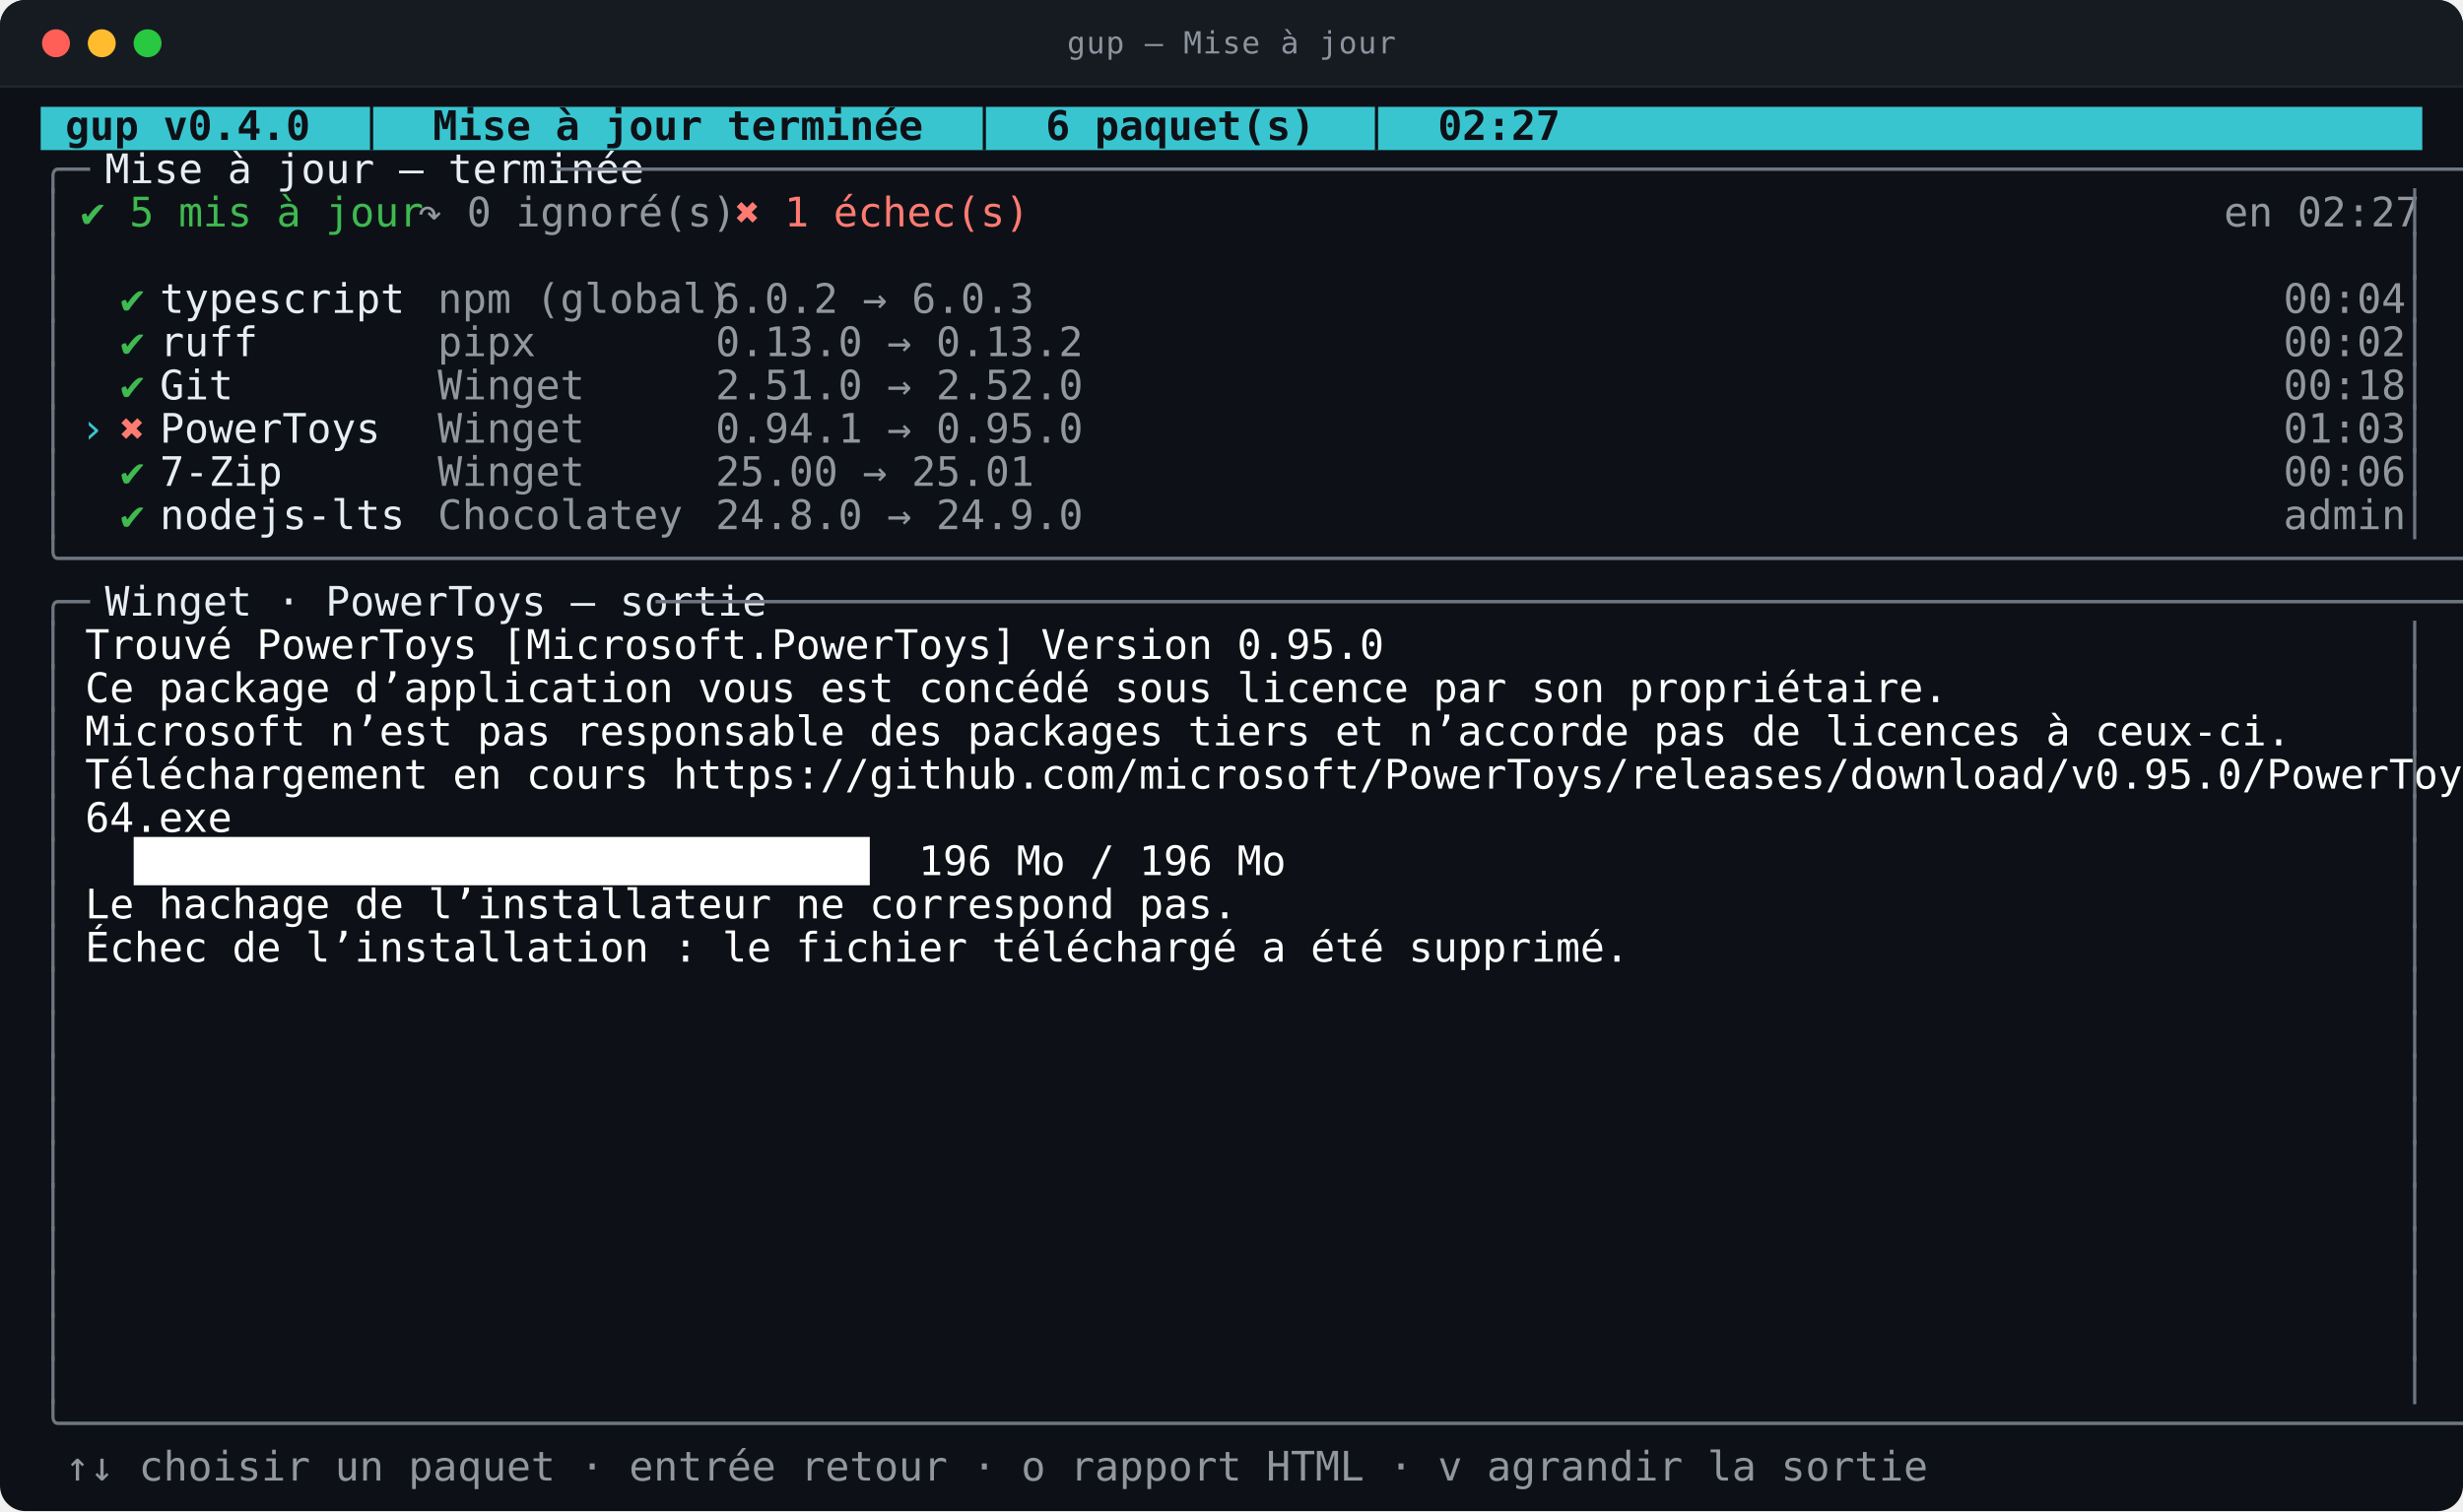
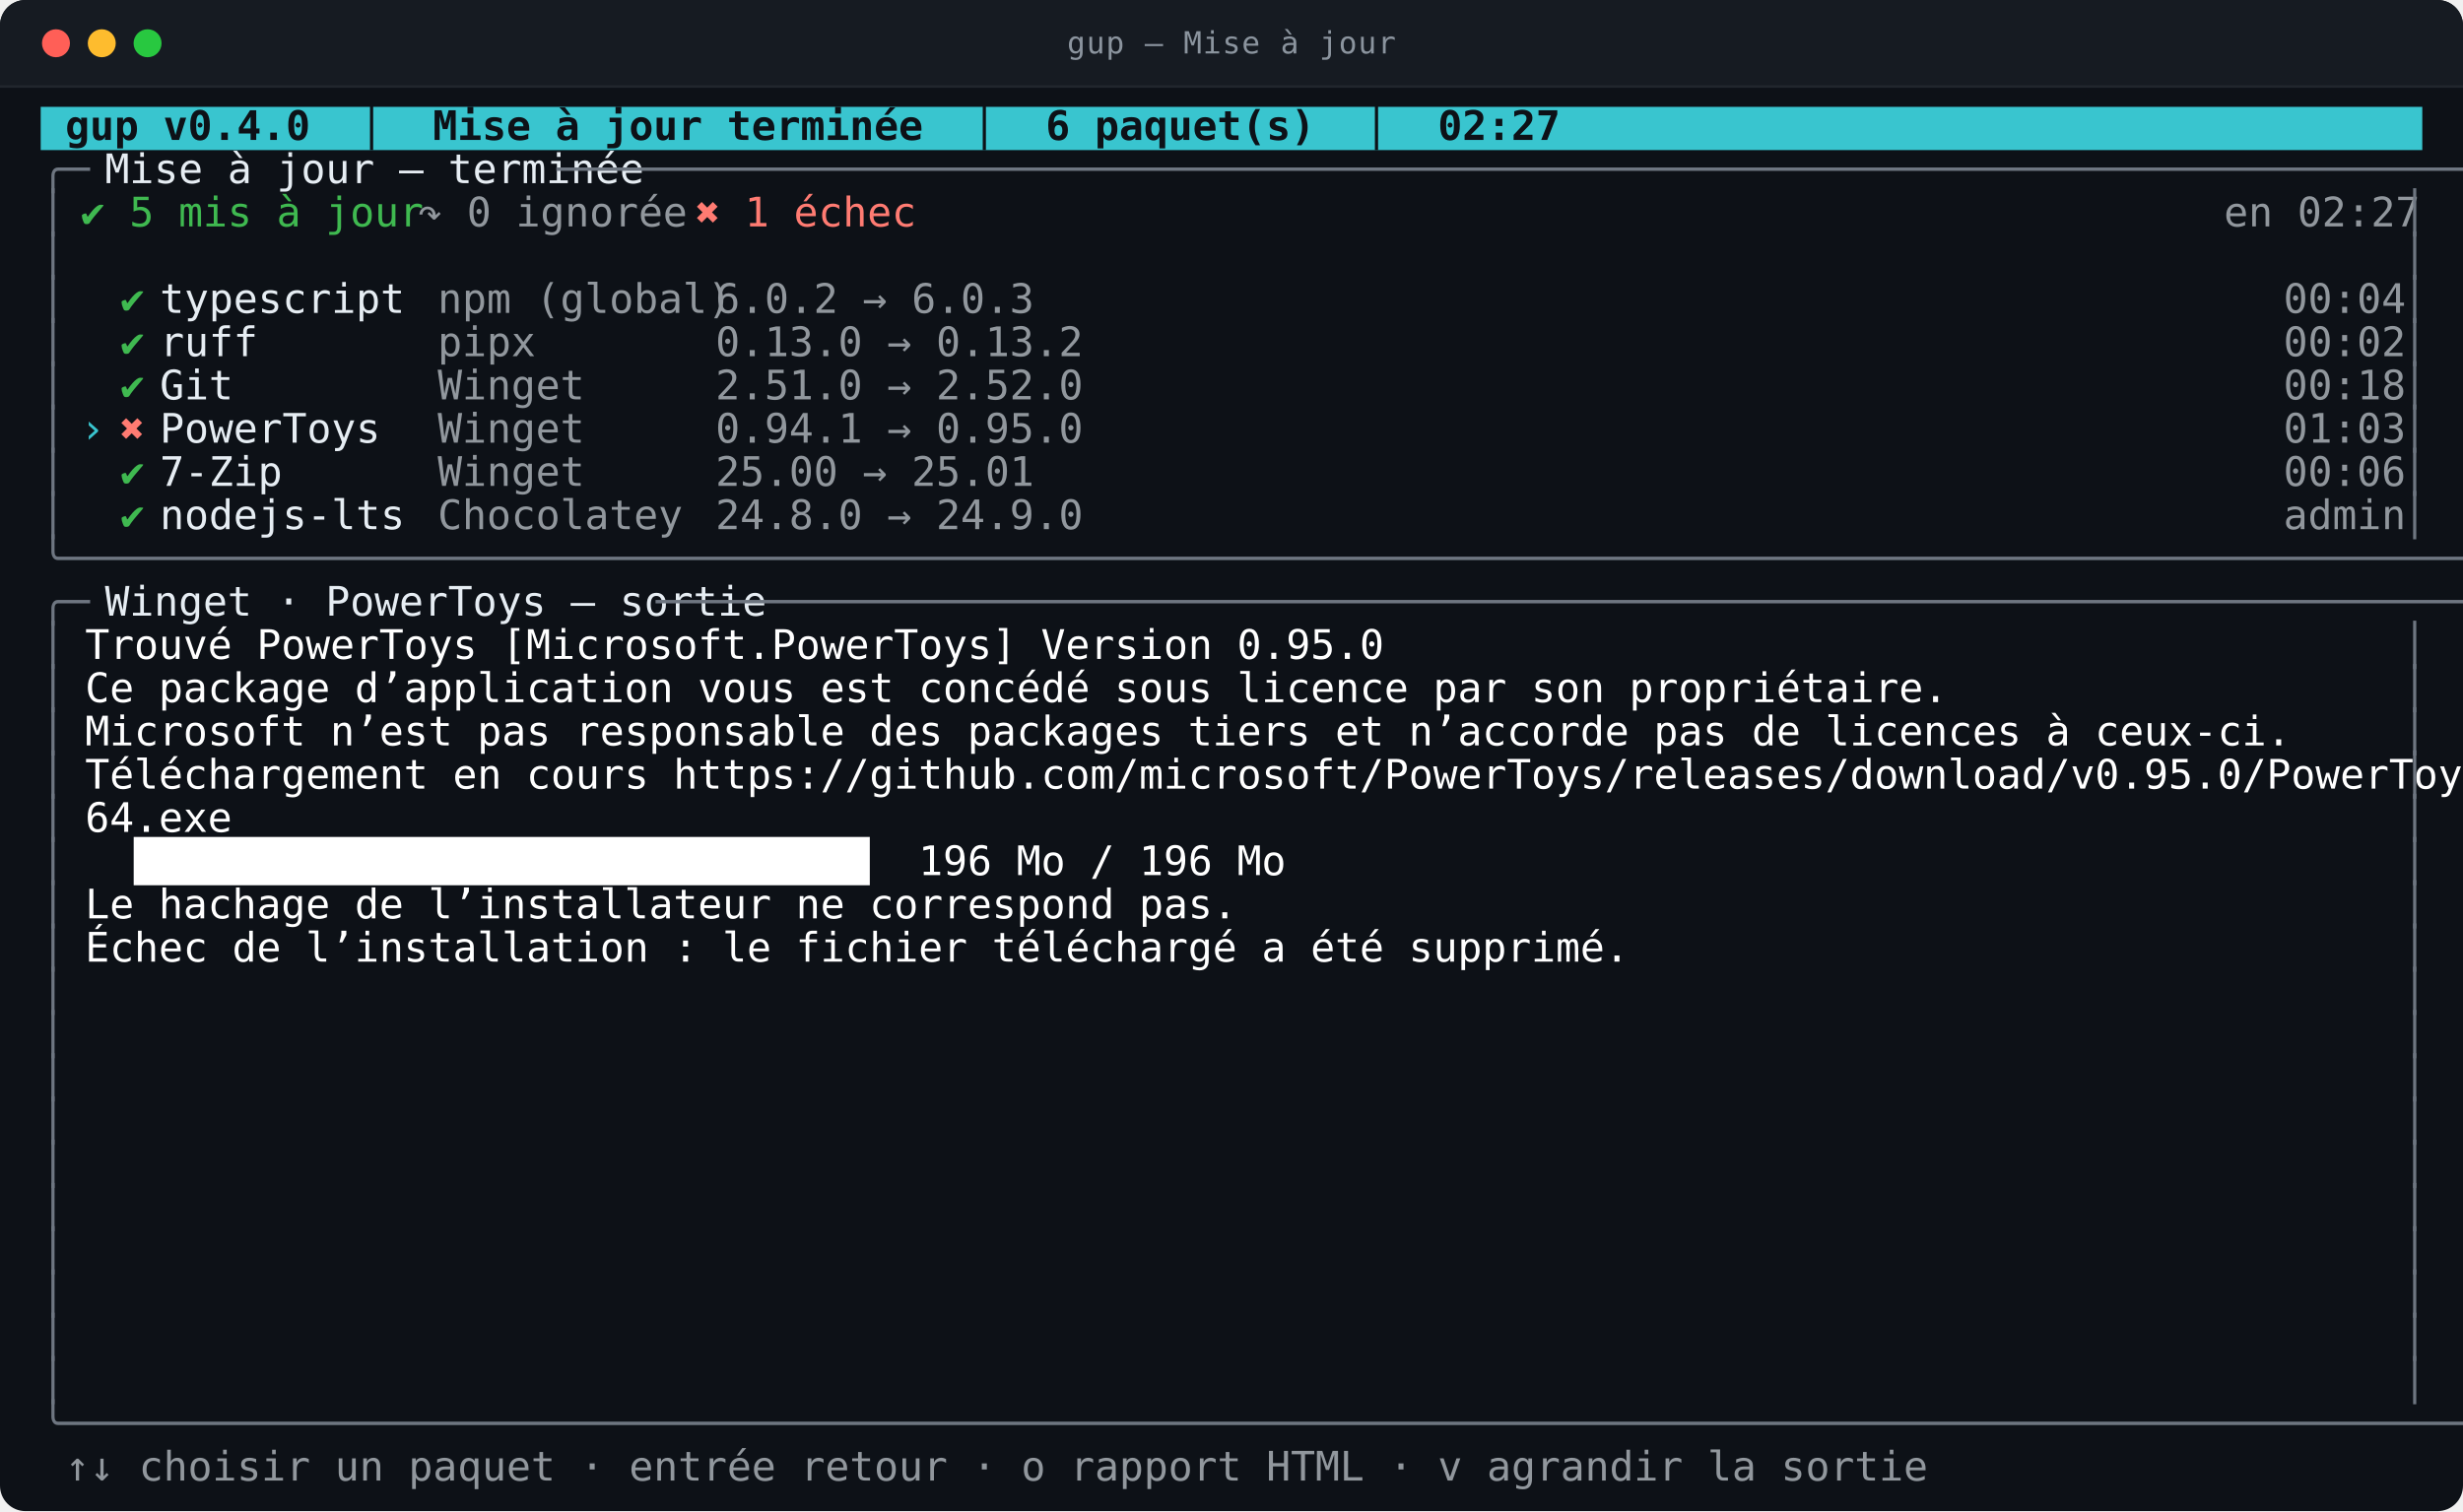
<svg xmlns="http://www.w3.org/2000/svg" viewBox="0 0 968.0 594.0" width="968.0" height="594.0" role="img" aria-labelledby="t d">
  <style>
text{font-family:ui-monospace,SFMono-Regular,"SF Mono",Menlo,Consolas,"DejaVu Sans Mono",monospace;font-size:16px}
.t{font-size:12px;letter-spacing:.4px;fill:#8b949e}
.b{font-weight:700}
.i{font-style:italic}
.u{text-decoration:underline}
.s{text-decoration:line-through}
.us{text-decoration:underline line-through}
.d{opacity:0.62}
.c0{fill:#39c5cf}
.c1{fill:#0d1117}
.c2{fill:#6e7681}
.c3{fill:#e6edf3}
.c4{fill:#3fb950}
.c5{fill:#91979d}
.c6{fill:#ff7b72}
.c7{fill:#ffffff}
</style>
  <rect y="0.0" width="968.0" height="594.0" rx="10.0" fill="#0d1117" />
  <rect y="0.0" width="968.0" height="34.0" rx="10.0" fill="#161b22" />
  <rect y="24.0" width="968.0" height="10.0" fill="#161b22" />
  <line x1="0.0" y1="34.0" x2="968.0" y2="34.0" stroke="#21262d" />
  <circle cx="22.0" cy="17.0" r="5.5" fill="#ff5f57" />
  <circle cx="40.0" cy="17.0" r="5.5" fill="#febc2e" />
  <circle cx="58.0" cy="17.0" r="5.5" fill="#28c840" />
  <text class="t" x="484.0" y="21.0" text-anchor="middle">gup — Mise à jour</text>
  <rect class="c0" x="16.0" y="42.0" width="936.0" height="17.0" />
  <text class="c1 b" x="16.0" y="55.0" textLength="483.6" lengthAdjust="spacingAndGlyphs" xml:space="preserve"> gup v0.4.0  │  Mise à jour terminée  │  6 paquet(s)  │  02:27</text>
  <text class="c2" x="16.0" y="72.0" textLength="15.6" lengthAdjust="spacingAndGlyphs" xml:space="preserve">╭─</text>
  <text class="c3" x="31.6" y="72.0" textLength="187.2" lengthAdjust="spacingAndGlyphs" xml:space="preserve"> Mise à jour — terminée </text>
  <text class="c2" x="218.8" y="72.0" textLength="733.2" lengthAdjust="spacingAndGlyphs" xml:space="preserve">─────────────────────────────────────────────────────────────────────────────────────────────╮</text>
  <text class="c2" x="16.0" y="89.0" textLength="7.8" lengthAdjust="spacingAndGlyphs" xml:space="preserve">│</text>
  <text class="c4" x="31.6" y="89.0" textLength="109.2" lengthAdjust="spacingAndGlyphs" xml:space="preserve">✔ 5 mis à jour</text>
-   <text class="c5" x="164.2" y="89.0" textLength="101.4" lengthAdjust="spacingAndGlyphs" xml:space="preserve">↷ 0 ignoré(s)</text>
-   <text class="c6" x="289.0" y="89.0" textLength="93.6" lengthAdjust="spacingAndGlyphs" xml:space="preserve">✖ 1 échec(s)</text>
+   <text class="c5" x="164.2" y="89.0" textLength="85.8" lengthAdjust="spacingAndGlyphs" xml:space="preserve">↷ 0 ignorée</text>
+   <text class="c6" x="273.4" y="89.0" textLength="70.2" lengthAdjust="spacingAndGlyphs" xml:space="preserve">✖ 1 échec</text>
  <text class="c5" x="874.0" y="89.0" textLength="62.4" lengthAdjust="spacingAndGlyphs" xml:space="preserve">en 02:27</text>
  <text class="c2" x="944.2" y="89.0" textLength="7.8" lengthAdjust="spacingAndGlyphs" xml:space="preserve">│</text>
  <text class="c2" x="16.0" y="106.0" textLength="7.8" lengthAdjust="spacingAndGlyphs" xml:space="preserve">│</text>
  <text class="c2" x="944.2" y="106.0" textLength="7.8" lengthAdjust="spacingAndGlyphs" xml:space="preserve">│</text>
  <text class="c2" x="16.0" y="123.0" textLength="7.8" lengthAdjust="spacingAndGlyphs" xml:space="preserve">│</text>
  <text class="c4" x="47.2" y="123.0" textLength="15.6" lengthAdjust="spacingAndGlyphs" xml:space="preserve">✔ </text>
  <text class="c3" x="62.8" y="123.0" textLength="109.2" lengthAdjust="spacingAndGlyphs" xml:space="preserve">typescript    </text>
  <text class="c5" x="172.0" y="123.0" textLength="93.6" lengthAdjust="spacingAndGlyphs" xml:space="preserve">npm (global)</text>
  <text class="c5" x="281.2" y="123.0" textLength="101.4" lengthAdjust="spacingAndGlyphs" xml:space="preserve">6.0.2 → 6.0.3</text>
  <text class="c5" x="897.4" y="123.0" textLength="39.0" lengthAdjust="spacingAndGlyphs" xml:space="preserve">00:04</text>
  <text class="c2" x="944.2" y="123.0" textLength="7.8" lengthAdjust="spacingAndGlyphs" xml:space="preserve">│</text>
  <text class="c2" x="16.0" y="140.0" textLength="7.8" lengthAdjust="spacingAndGlyphs" xml:space="preserve">│</text>
  <text class="c4" x="47.2" y="140.0" textLength="15.6" lengthAdjust="spacingAndGlyphs" xml:space="preserve">✔ </text>
  <text class="c3" x="62.8" y="140.0" textLength="109.2" lengthAdjust="spacingAndGlyphs" xml:space="preserve">ruff          </text>
  <text class="c5" x="172.0" y="140.0" textLength="93.6" lengthAdjust="spacingAndGlyphs" xml:space="preserve">pipx        </text>
  <text class="c5" x="281.2" y="140.0" textLength="117.0" lengthAdjust="spacingAndGlyphs" xml:space="preserve">0.13.0 → 0.13.2</text>
  <text class="c5" x="897.4" y="140.0" textLength="39.0" lengthAdjust="spacingAndGlyphs" xml:space="preserve">00:02</text>
  <text class="c2" x="944.2" y="140.0" textLength="7.8" lengthAdjust="spacingAndGlyphs" xml:space="preserve">│</text>
  <text class="c2" x="16.0" y="157.0" textLength="7.8" lengthAdjust="spacingAndGlyphs" xml:space="preserve">│</text>
  <text class="c4" x="47.2" y="157.0" textLength="15.6" lengthAdjust="spacingAndGlyphs" xml:space="preserve">✔ </text>
  <text class="c3" x="62.8" y="157.0" textLength="109.2" lengthAdjust="spacingAndGlyphs" xml:space="preserve">Git           </text>
  <text class="c5" x="172.0" y="157.0" textLength="93.6" lengthAdjust="spacingAndGlyphs" xml:space="preserve">Winget      </text>
  <text class="c5" x="281.2" y="157.0" textLength="117.0" lengthAdjust="spacingAndGlyphs" xml:space="preserve">2.51.0 → 2.52.0</text>
  <text class="c5" x="897.4" y="157.0" textLength="39.0" lengthAdjust="spacingAndGlyphs" xml:space="preserve">00:18</text>
  <text class="c2" x="944.2" y="157.0" textLength="7.8" lengthAdjust="spacingAndGlyphs" xml:space="preserve">│</text>
  <text class="c2" x="16.0" y="174.0" textLength="7.8" lengthAdjust="spacingAndGlyphs" xml:space="preserve">│</text>
  <text class="c0" x="31.6" y="174.0" textLength="15.6" lengthAdjust="spacingAndGlyphs" xml:space="preserve">› </text>
  <text class="c6" x="47.2" y="174.0" textLength="15.6" lengthAdjust="spacingAndGlyphs" xml:space="preserve">✖ </text>
  <text class="c3" x="62.8" y="174.0" textLength="109.2" lengthAdjust="spacingAndGlyphs" xml:space="preserve">PowerToys     </text>
  <text class="c5" x="172.0" y="174.0" textLength="93.6" lengthAdjust="spacingAndGlyphs" xml:space="preserve">Winget      </text>
  <text class="c5" x="281.2" y="174.0" textLength="117.0" lengthAdjust="spacingAndGlyphs" xml:space="preserve">0.94.1 → 0.95.0</text>
  <text class="c5" x="897.4" y="174.0" textLength="39.0" lengthAdjust="spacingAndGlyphs" xml:space="preserve">01:03</text>
  <text class="c2" x="944.2" y="174.0" textLength="7.8" lengthAdjust="spacingAndGlyphs" xml:space="preserve">│</text>
  <text class="c2" x="16.0" y="191.0" textLength="7.8" lengthAdjust="spacingAndGlyphs" xml:space="preserve">│</text>
  <text class="c4" x="47.2" y="191.0" textLength="15.6" lengthAdjust="spacingAndGlyphs" xml:space="preserve">✔ </text>
  <text class="c3" x="62.8" y="191.0" textLength="109.2" lengthAdjust="spacingAndGlyphs" xml:space="preserve">7-Zip         </text>
  <text class="c5" x="172.0" y="191.0" textLength="93.6" lengthAdjust="spacingAndGlyphs" xml:space="preserve">Winget      </text>
  <text class="c5" x="281.2" y="191.0" textLength="101.4" lengthAdjust="spacingAndGlyphs" xml:space="preserve">25.00 → 25.01</text>
  <text class="c5" x="897.4" y="191.0" textLength="39.0" lengthAdjust="spacingAndGlyphs" xml:space="preserve">00:06</text>
  <text class="c2" x="944.2" y="191.0" textLength="7.8" lengthAdjust="spacingAndGlyphs" xml:space="preserve">│</text>
  <text class="c2" x="16.0" y="208.0" textLength="7.8" lengthAdjust="spacingAndGlyphs" xml:space="preserve">│</text>
  <text class="c4" x="47.2" y="208.0" textLength="15.6" lengthAdjust="spacingAndGlyphs" xml:space="preserve">✔ </text>
  <text class="c3" x="62.8" y="208.0" textLength="109.2" lengthAdjust="spacingAndGlyphs" xml:space="preserve">nodejs-lts    </text>
  <text class="c5" x="172.0" y="208.0" textLength="93.6" lengthAdjust="spacingAndGlyphs" xml:space="preserve">Chocolatey  </text>
  <text class="c5" x="281.2" y="208.0" textLength="117.0" lengthAdjust="spacingAndGlyphs" xml:space="preserve">24.8.0 → 24.9.0</text>
  <text class="c5" x="897.4" y="208.0" textLength="39.0" lengthAdjust="spacingAndGlyphs" xml:space="preserve">admin</text>
  <text class="c2" x="944.2" y="208.0" textLength="7.8" lengthAdjust="spacingAndGlyphs" xml:space="preserve">│</text>
  <text class="c2" x="16.0" y="225.0" textLength="936.0" lengthAdjust="spacingAndGlyphs" xml:space="preserve">╰──────────────────────────────────────────────────────────────────────────────────────────────────────────────────────╯</text>
  <text class="c2" x="16.0" y="242.0" textLength="15.6" lengthAdjust="spacingAndGlyphs" xml:space="preserve">╭─</text>
  <text class="c3" x="31.6" y="242.0" textLength="226.2" lengthAdjust="spacingAndGlyphs" xml:space="preserve"> Winget · PowerToys — sortie </text>
  <text class="c2" x="257.8" y="242.0" textLength="694.2" lengthAdjust="spacingAndGlyphs" xml:space="preserve">────────────────────────────────────────────────────────────────────────────────────────╮</text>
  <text class="c2" x="16.0" y="259.0" textLength="7.8" lengthAdjust="spacingAndGlyphs" xml:space="preserve">│</text>
  <text class="c7" x="23.8" y="259.0" textLength="920.4" lengthAdjust="spacingAndGlyphs" xml:space="preserve"> Trouvé PowerToys [Microsoft.PowerToys] Version 0.95.0                                                                </text>
  <text class="c2" x="944.2" y="259.0" textLength="7.8" lengthAdjust="spacingAndGlyphs" xml:space="preserve">│</text>
  <text class="c2" x="16.0" y="276.0" textLength="7.8" lengthAdjust="spacingAndGlyphs" xml:space="preserve">│</text>
  <text class="c7" x="23.8" y="276.0" textLength="920.4" lengthAdjust="spacingAndGlyphs" xml:space="preserve"> Ce package d’application vous est concédé sous licence par son propriétaire.                                         </text>
  <text class="c2" x="944.2" y="276.0" textLength="7.8" lengthAdjust="spacingAndGlyphs" xml:space="preserve">│</text>
  <text class="c2" x="16.0" y="293.0" textLength="7.8" lengthAdjust="spacingAndGlyphs" xml:space="preserve">│</text>
  <text class="c7" x="23.8" y="293.0" textLength="920.4" lengthAdjust="spacingAndGlyphs" xml:space="preserve"> Microsoft n’est pas responsable des packages tiers et n’accorde pas de licences à ceux-ci.                           </text>
  <text class="c2" x="944.2" y="293.0" textLength="7.8" lengthAdjust="spacingAndGlyphs" xml:space="preserve">│</text>
  <text class="c2" x="16.0" y="310.0" textLength="7.8" lengthAdjust="spacingAndGlyphs" xml:space="preserve">│</text>
  <text class="c7" x="23.8" y="310.0" textLength="920.4" lengthAdjust="spacingAndGlyphs" xml:space="preserve"> Téléchargement en cours https://github.com/microsoft/PowerToys/releases/download/v0.95.0/PowerToysUserSetup-0.95.0-x </text>
  <text class="c2" x="944.2" y="310.0" textLength="7.8" lengthAdjust="spacingAndGlyphs" xml:space="preserve">│</text>
  <text class="c2" x="16.0" y="327.0" textLength="7.8" lengthAdjust="spacingAndGlyphs" xml:space="preserve">│</text>
  <text class="c7" x="23.8" y="327.0" textLength="920.4" lengthAdjust="spacingAndGlyphs" xml:space="preserve"> 64.exe                                                                                                               </text>
  <text class="c2" x="944.2" y="327.0" textLength="7.8" lengthAdjust="spacingAndGlyphs" xml:space="preserve">│</text>
  <text class="c2" x="16.0" y="344.0" textLength="7.8" lengthAdjust="spacingAndGlyphs" xml:space="preserve">│</text>
  <text class="c7" x="23.8" y="344.0" textLength="920.4" lengthAdjust="spacingAndGlyphs" xml:space="preserve">   ██████████████████████████████  196 Mo / 196 Mo                                                                    </text>
  <text class="c2" x="944.2" y="344.0" textLength="7.8" lengthAdjust="spacingAndGlyphs" xml:space="preserve">│</text>
  <text class="c2" x="16.0" y="361.0" textLength="7.8" lengthAdjust="spacingAndGlyphs" xml:space="preserve">│</text>
  <text class="c7" x="23.8" y="361.0" textLength="920.4" lengthAdjust="spacingAndGlyphs" xml:space="preserve"> Le hachage de l’installateur ne correspond pas.                                                                      </text>
  <text class="c2" x="944.2" y="361.0" textLength="7.8" lengthAdjust="spacingAndGlyphs" xml:space="preserve">│</text>
  <text class="c2" x="16.0" y="378.0" textLength="7.8" lengthAdjust="spacingAndGlyphs" xml:space="preserve">│</text>
  <text class="c7" x="23.8" y="378.0" textLength="920.4" lengthAdjust="spacingAndGlyphs" xml:space="preserve"> Échec de l’installation : le fichier téléchargé a été supprimé.                                                      </text>
  <text class="c2" x="944.2" y="378.0" textLength="7.8" lengthAdjust="spacingAndGlyphs" xml:space="preserve">│</text>
  <text class="c2" x="16.0" y="395.0" textLength="7.8" lengthAdjust="spacingAndGlyphs" xml:space="preserve">│</text>
  <text class="c2" x="944.2" y="395.0" textLength="7.8" lengthAdjust="spacingAndGlyphs" xml:space="preserve">│</text>
  <text class="c2" x="16.0" y="412.0" textLength="7.8" lengthAdjust="spacingAndGlyphs" xml:space="preserve">│</text>
  <text class="c2" x="944.2" y="412.0" textLength="7.8" lengthAdjust="spacingAndGlyphs" xml:space="preserve">│</text>
  <text class="c2" x="16.0" y="429.0" textLength="7.8" lengthAdjust="spacingAndGlyphs" xml:space="preserve">│</text>
  <text class="c2" x="944.2" y="429.0" textLength="7.8" lengthAdjust="spacingAndGlyphs" xml:space="preserve">│</text>
  <text class="c2" x="16.0" y="446.0" textLength="7.8" lengthAdjust="spacingAndGlyphs" xml:space="preserve">│</text>
  <text class="c2" x="944.2" y="446.0" textLength="7.8" lengthAdjust="spacingAndGlyphs" xml:space="preserve">│</text>
  <text class="c2" x="16.0" y="463.0" textLength="7.8" lengthAdjust="spacingAndGlyphs" xml:space="preserve">│</text>
  <text class="c2" x="944.2" y="463.0" textLength="7.8" lengthAdjust="spacingAndGlyphs" xml:space="preserve">│</text>
  <text class="c2" x="16.0" y="480.0" textLength="7.8" lengthAdjust="spacingAndGlyphs" xml:space="preserve">│</text>
  <text class="c2" x="944.2" y="480.0" textLength="7.8" lengthAdjust="spacingAndGlyphs" xml:space="preserve">│</text>
  <text class="c2" x="16.0" y="497.0" textLength="7.8" lengthAdjust="spacingAndGlyphs" xml:space="preserve">│</text>
  <text class="c2" x="944.2" y="497.0" textLength="7.8" lengthAdjust="spacingAndGlyphs" xml:space="preserve">│</text>
  <text class="c2" x="16.0" y="514.0" textLength="7.8" lengthAdjust="spacingAndGlyphs" xml:space="preserve">│</text>
  <text class="c2" x="944.2" y="514.0" textLength="7.8" lengthAdjust="spacingAndGlyphs" xml:space="preserve">│</text>
  <text class="c2" x="16.0" y="531.0" textLength="7.8" lengthAdjust="spacingAndGlyphs" xml:space="preserve">│</text>
  <text class="c2" x="944.2" y="531.0" textLength="7.8" lengthAdjust="spacingAndGlyphs" xml:space="preserve">│</text>
  <text class="c2" x="16.0" y="548.0" textLength="7.8" lengthAdjust="spacingAndGlyphs" xml:space="preserve">│</text>
  <text class="c2" x="944.2" y="548.0" textLength="7.8" lengthAdjust="spacingAndGlyphs" xml:space="preserve">│</text>
  <text class="c2" x="16.0" y="565.0" textLength="936.0" lengthAdjust="spacingAndGlyphs" xml:space="preserve">╰──────────────────────────────────────────────────────────────────────────────────────────────────────────────────────╯</text>
  <text class="c5" x="16.0" y="582.0" textLength="600.6" lengthAdjust="spacingAndGlyphs" xml:space="preserve"> ↑↓ choisir un paquet · entrée retour · o rapport HTML · v agrandir la sortie</text>
</svg>
